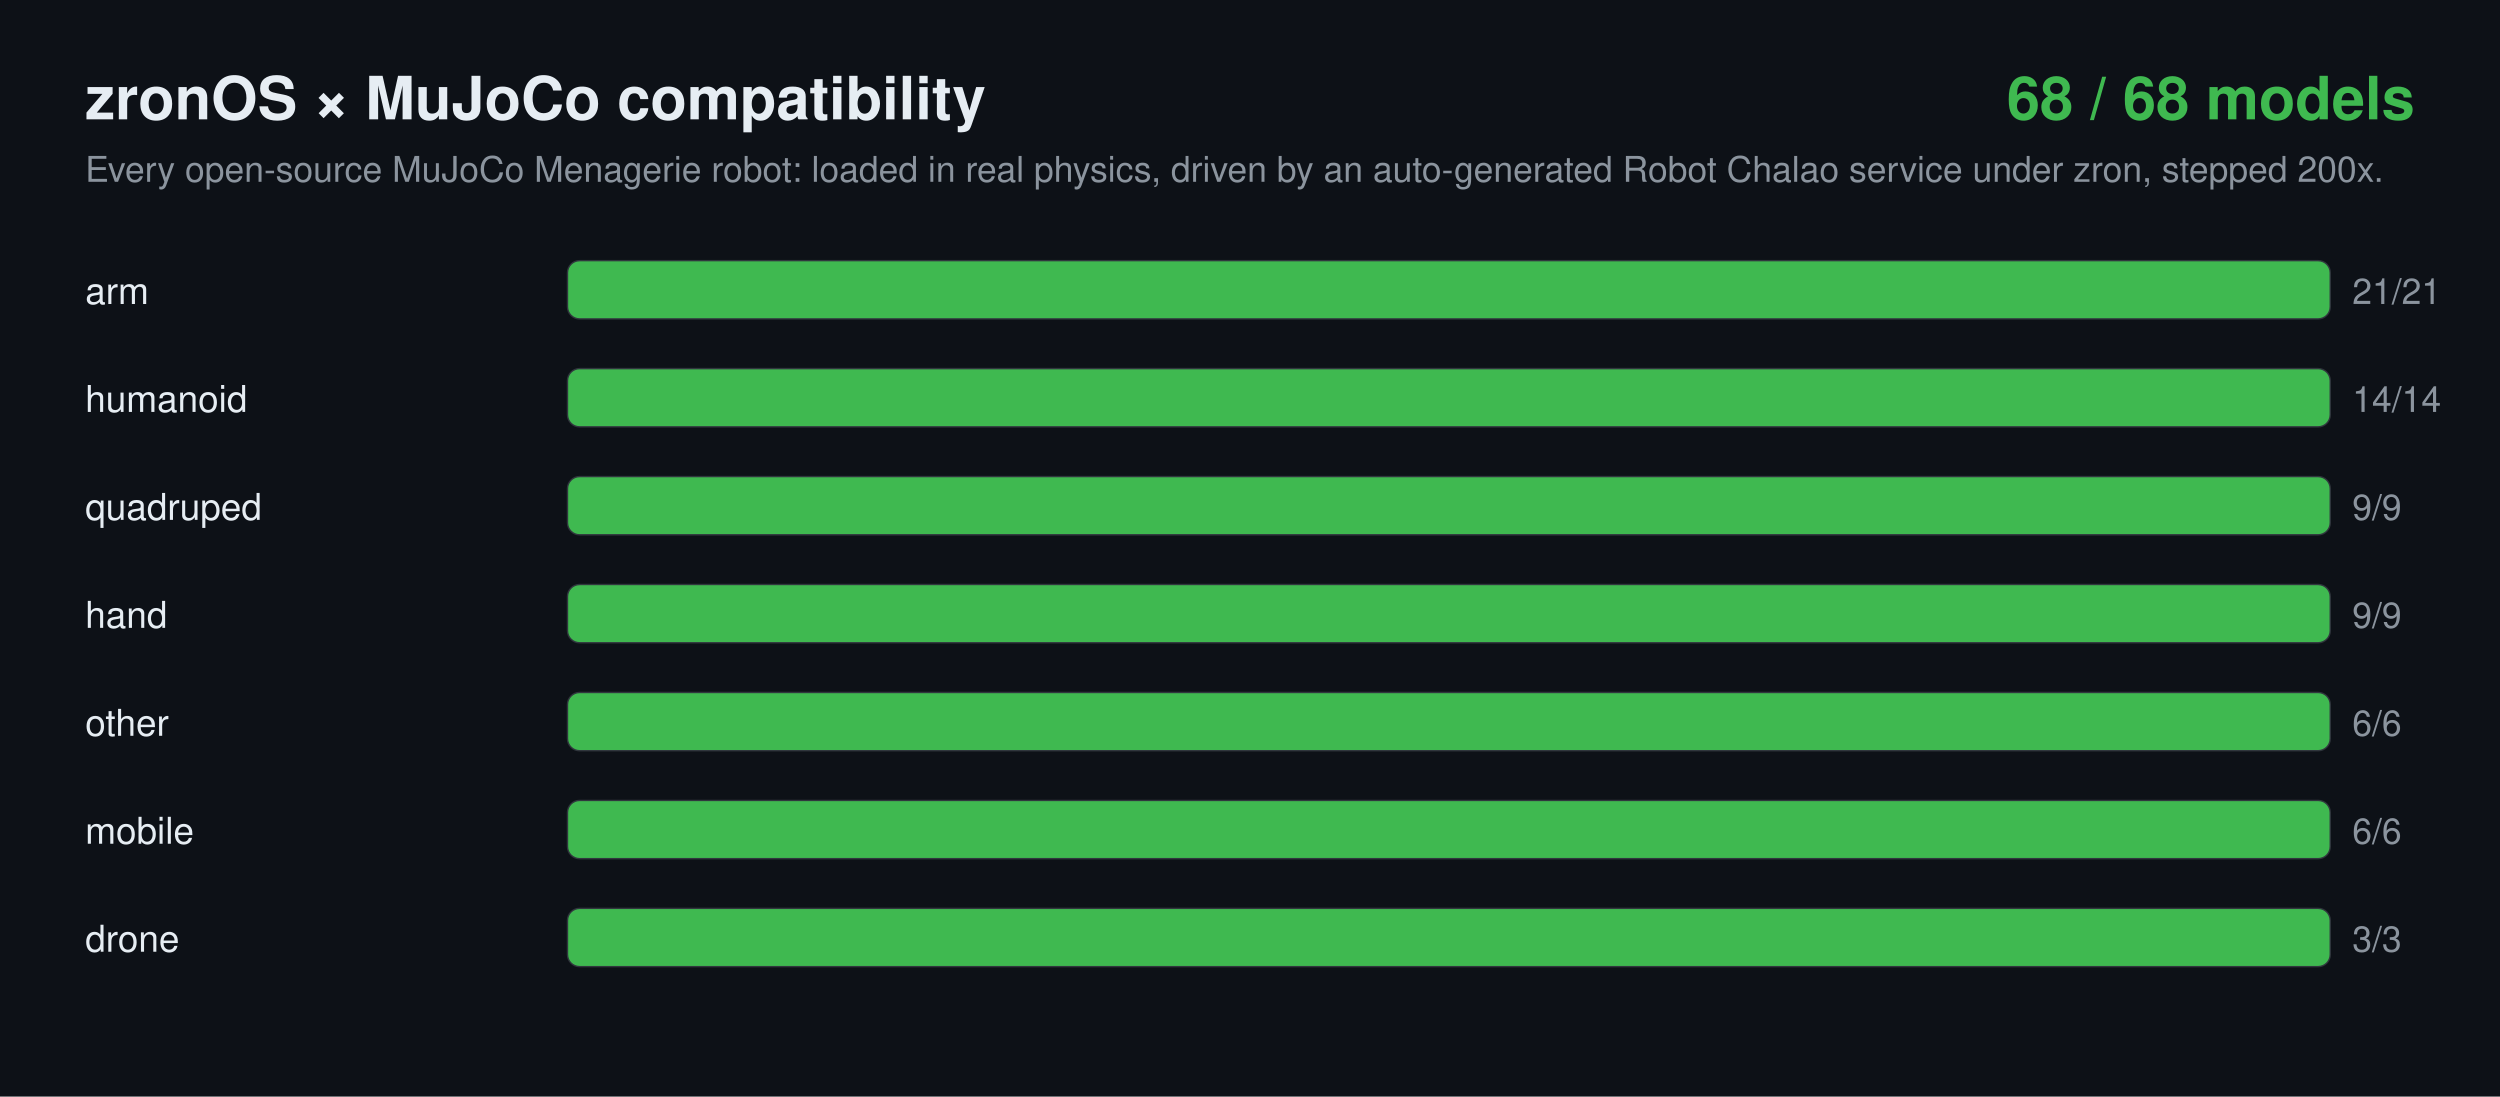
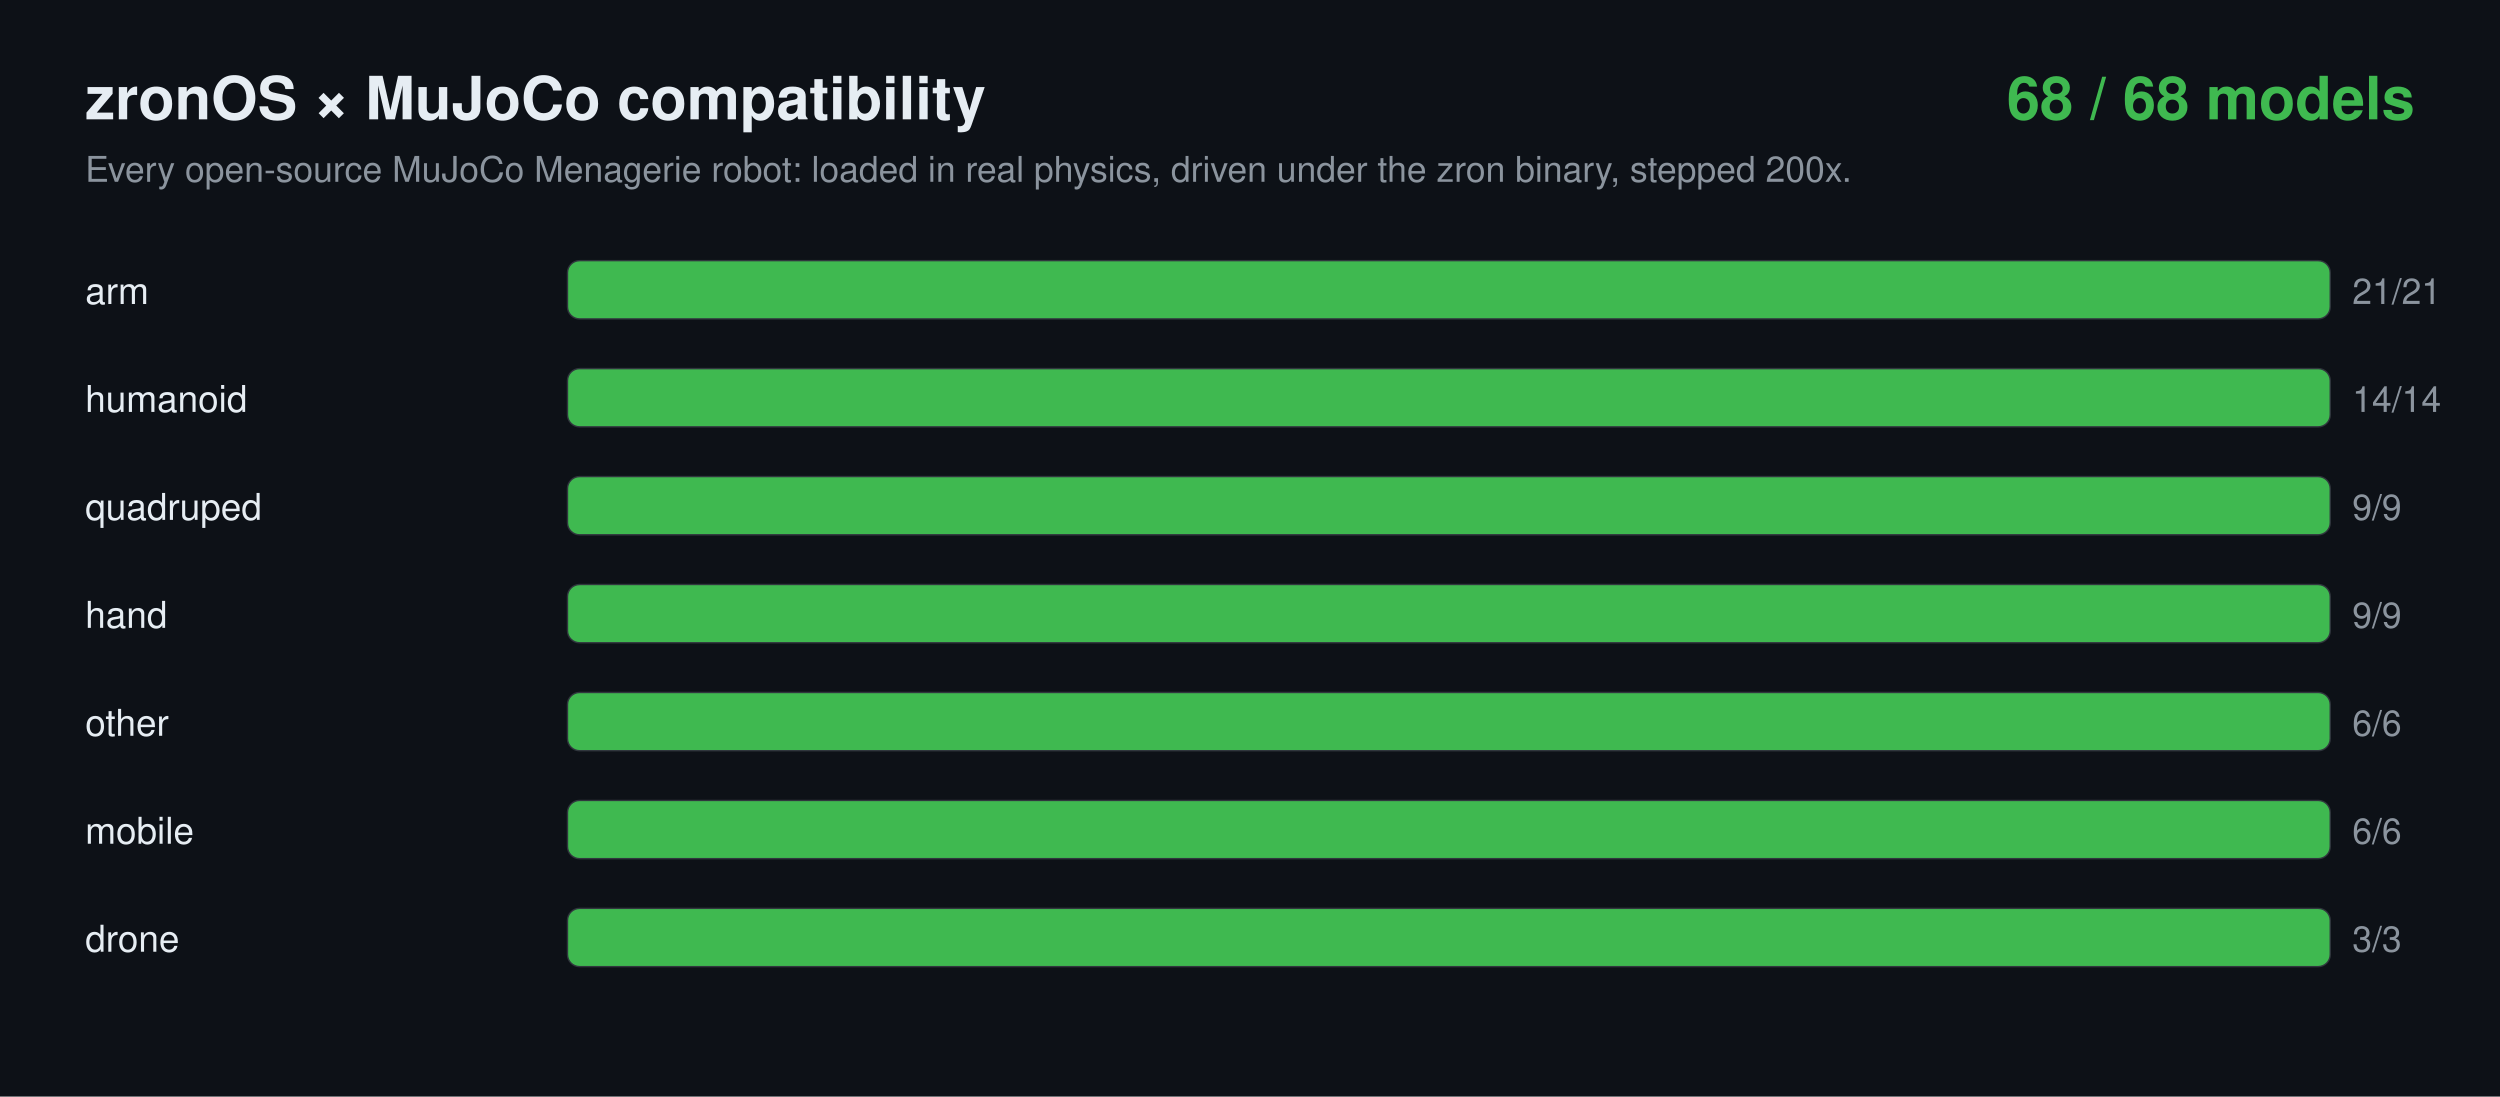
<svg xmlns="http://www.w3.org/2000/svg" width="880" height="386" viewBox="0 0 880 386" font-family="-apple-system,BlinkMacSystemFont,'Segoe UI',Helvetica,Arial,sans-serif">
  <rect width="880" height="386" fill="#0d1117" />
  <text x="30" y="42" font-size="21" font-weight="700" fill="#e6edf3">zronOS × MuJoCo compatibility</text>
  <text x="850" y="42" font-size="21" font-weight="800" fill="#3fb950" text-anchor="end">68 / 68 models</text>
-   <text x="30" y="64" font-size="12.5" fill="#8b949e">Every open-source MuJoCo Menagerie robot: loaded in real physics, driven by an auto-generated Robot Chalao service under zron, stepped 200x.</text>
+   <text x="30" y="64" font-size="12.5" fill="#8b949e">Every open-source MuJoCo Menagerie robot: loaded in real physics, driven under the zron binary, stepped 200x.</text>
  <text x="30" y="107" font-size="13" fill="#e6edf3">arm</text>
  <rect x="200" y="92" width="620" height="20" rx="4" fill="#0d1117" stroke="#30363d" />
  <rect x="200" y="92" width="620" height="20" rx="4" fill="#3fb950" />
  <text x="828" y="107" font-size="12.5" fill="#8b949e">21/21</text>
  <text x="30" y="145" font-size="13" fill="#e6edf3">humanoid</text>
  <rect x="200" y="130" width="620" height="20" rx="4" fill="#0d1117" stroke="#30363d" />
  <rect x="200" y="130" width="620" height="20" rx="4" fill="#3fb950" />
  <text x="828" y="145" font-size="12.5" fill="#8b949e">14/14</text>
  <text x="30" y="183" font-size="13" fill="#e6edf3">quadruped</text>
  <rect x="200" y="168" width="620" height="20" rx="4" fill="#0d1117" stroke="#30363d" />
  <rect x="200" y="168" width="620" height="20" rx="4" fill="#3fb950" />
  <text x="828" y="183" font-size="12.5" fill="#8b949e">9/9</text>
  <text x="30" y="221" font-size="13" fill="#e6edf3">hand</text>
  <rect x="200" y="206" width="620" height="20" rx="4" fill="#0d1117" stroke="#30363d" />
  <rect x="200" y="206" width="620" height="20" rx="4" fill="#3fb950" />
  <text x="828" y="221" font-size="12.5" fill="#8b949e">9/9</text>
  <text x="30" y="259" font-size="13" fill="#e6edf3">other</text>
  <rect x="200" y="244" width="620" height="20" rx="4" fill="#0d1117" stroke="#30363d" />
  <rect x="200" y="244" width="620" height="20" rx="4" fill="#3fb950" />
  <text x="828" y="259" font-size="12.5" fill="#8b949e">6/6</text>
  <text x="30" y="297" font-size="13" fill="#e6edf3">mobile</text>
  <rect x="200" y="282" width="620" height="20" rx="4" fill="#0d1117" stroke="#30363d" />
  <rect x="200" y="282" width="620" height="20" rx="4" fill="#3fb950" />
  <text x="828" y="297" font-size="12.5" fill="#8b949e">6/6</text>
  <text x="30" y="335" font-size="13" fill="#e6edf3">drone</text>
  <rect x="200" y="320" width="620" height="20" rx="4" fill="#0d1117" stroke="#30363d" />
  <rect x="200" y="320" width="620" height="20" rx="4" fill="#3fb950" />
  <text x="828" y="335" font-size="12.5" fill="#8b949e">3/3</text>
</svg>
